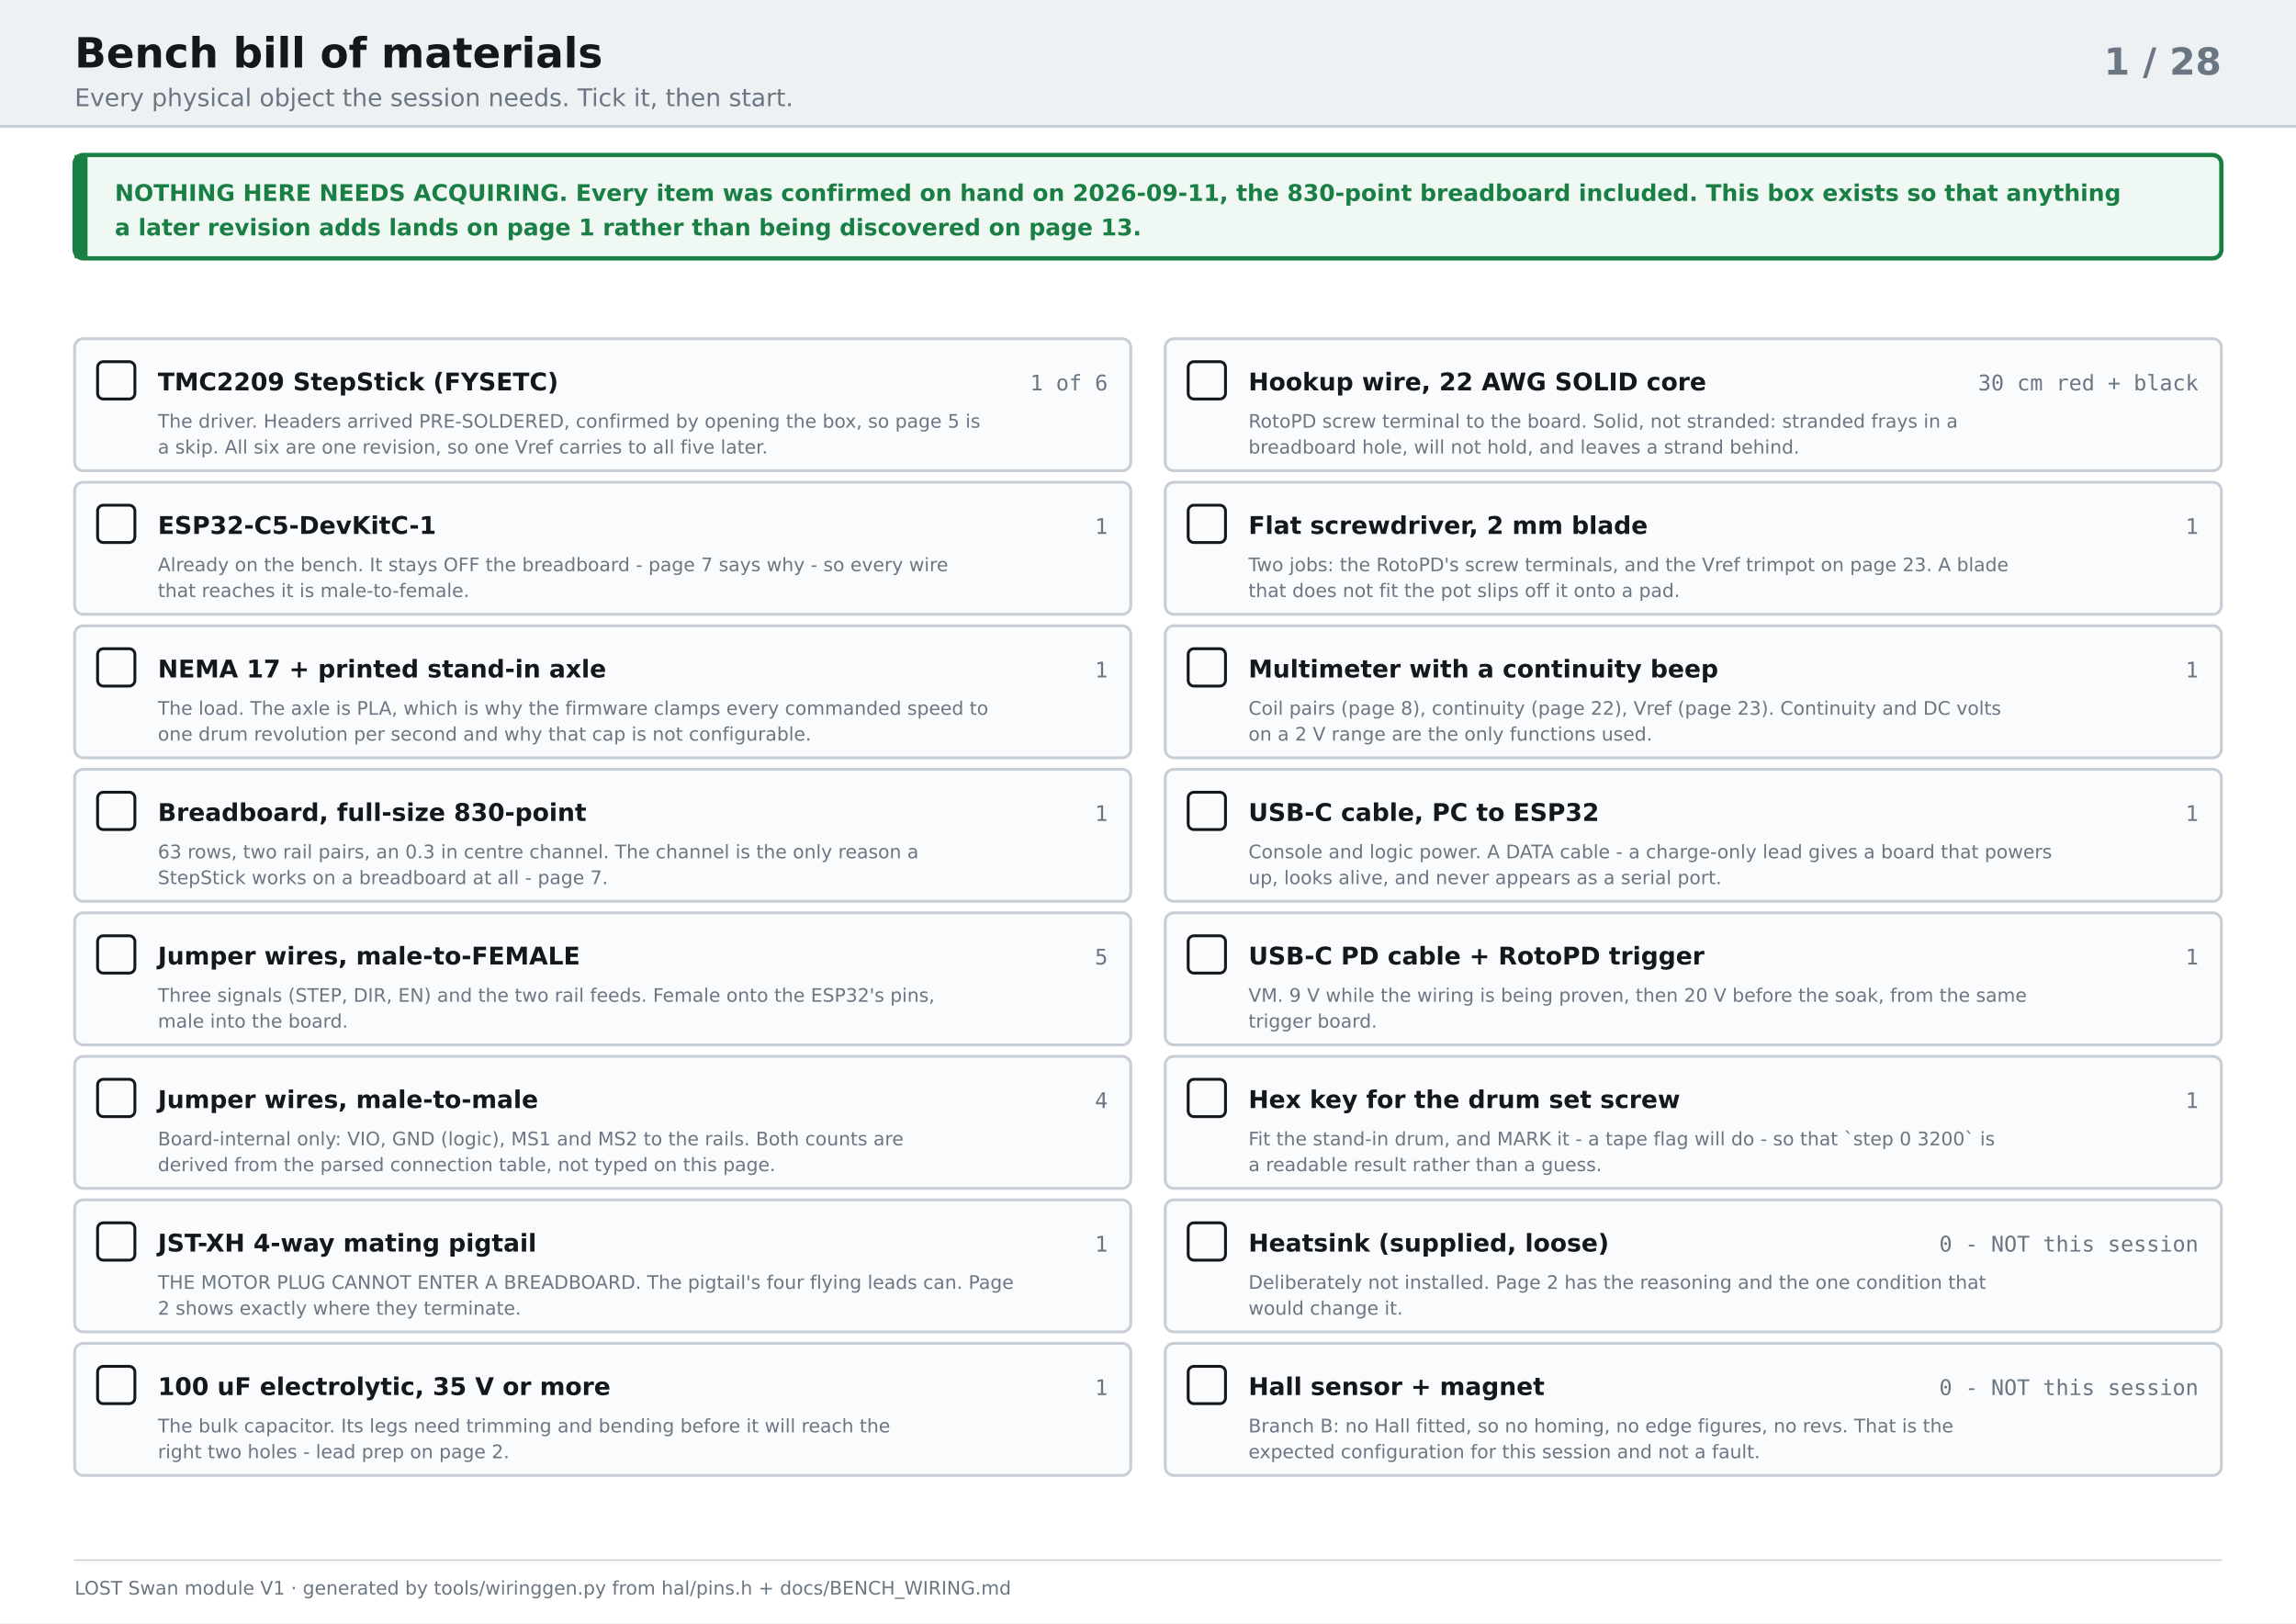
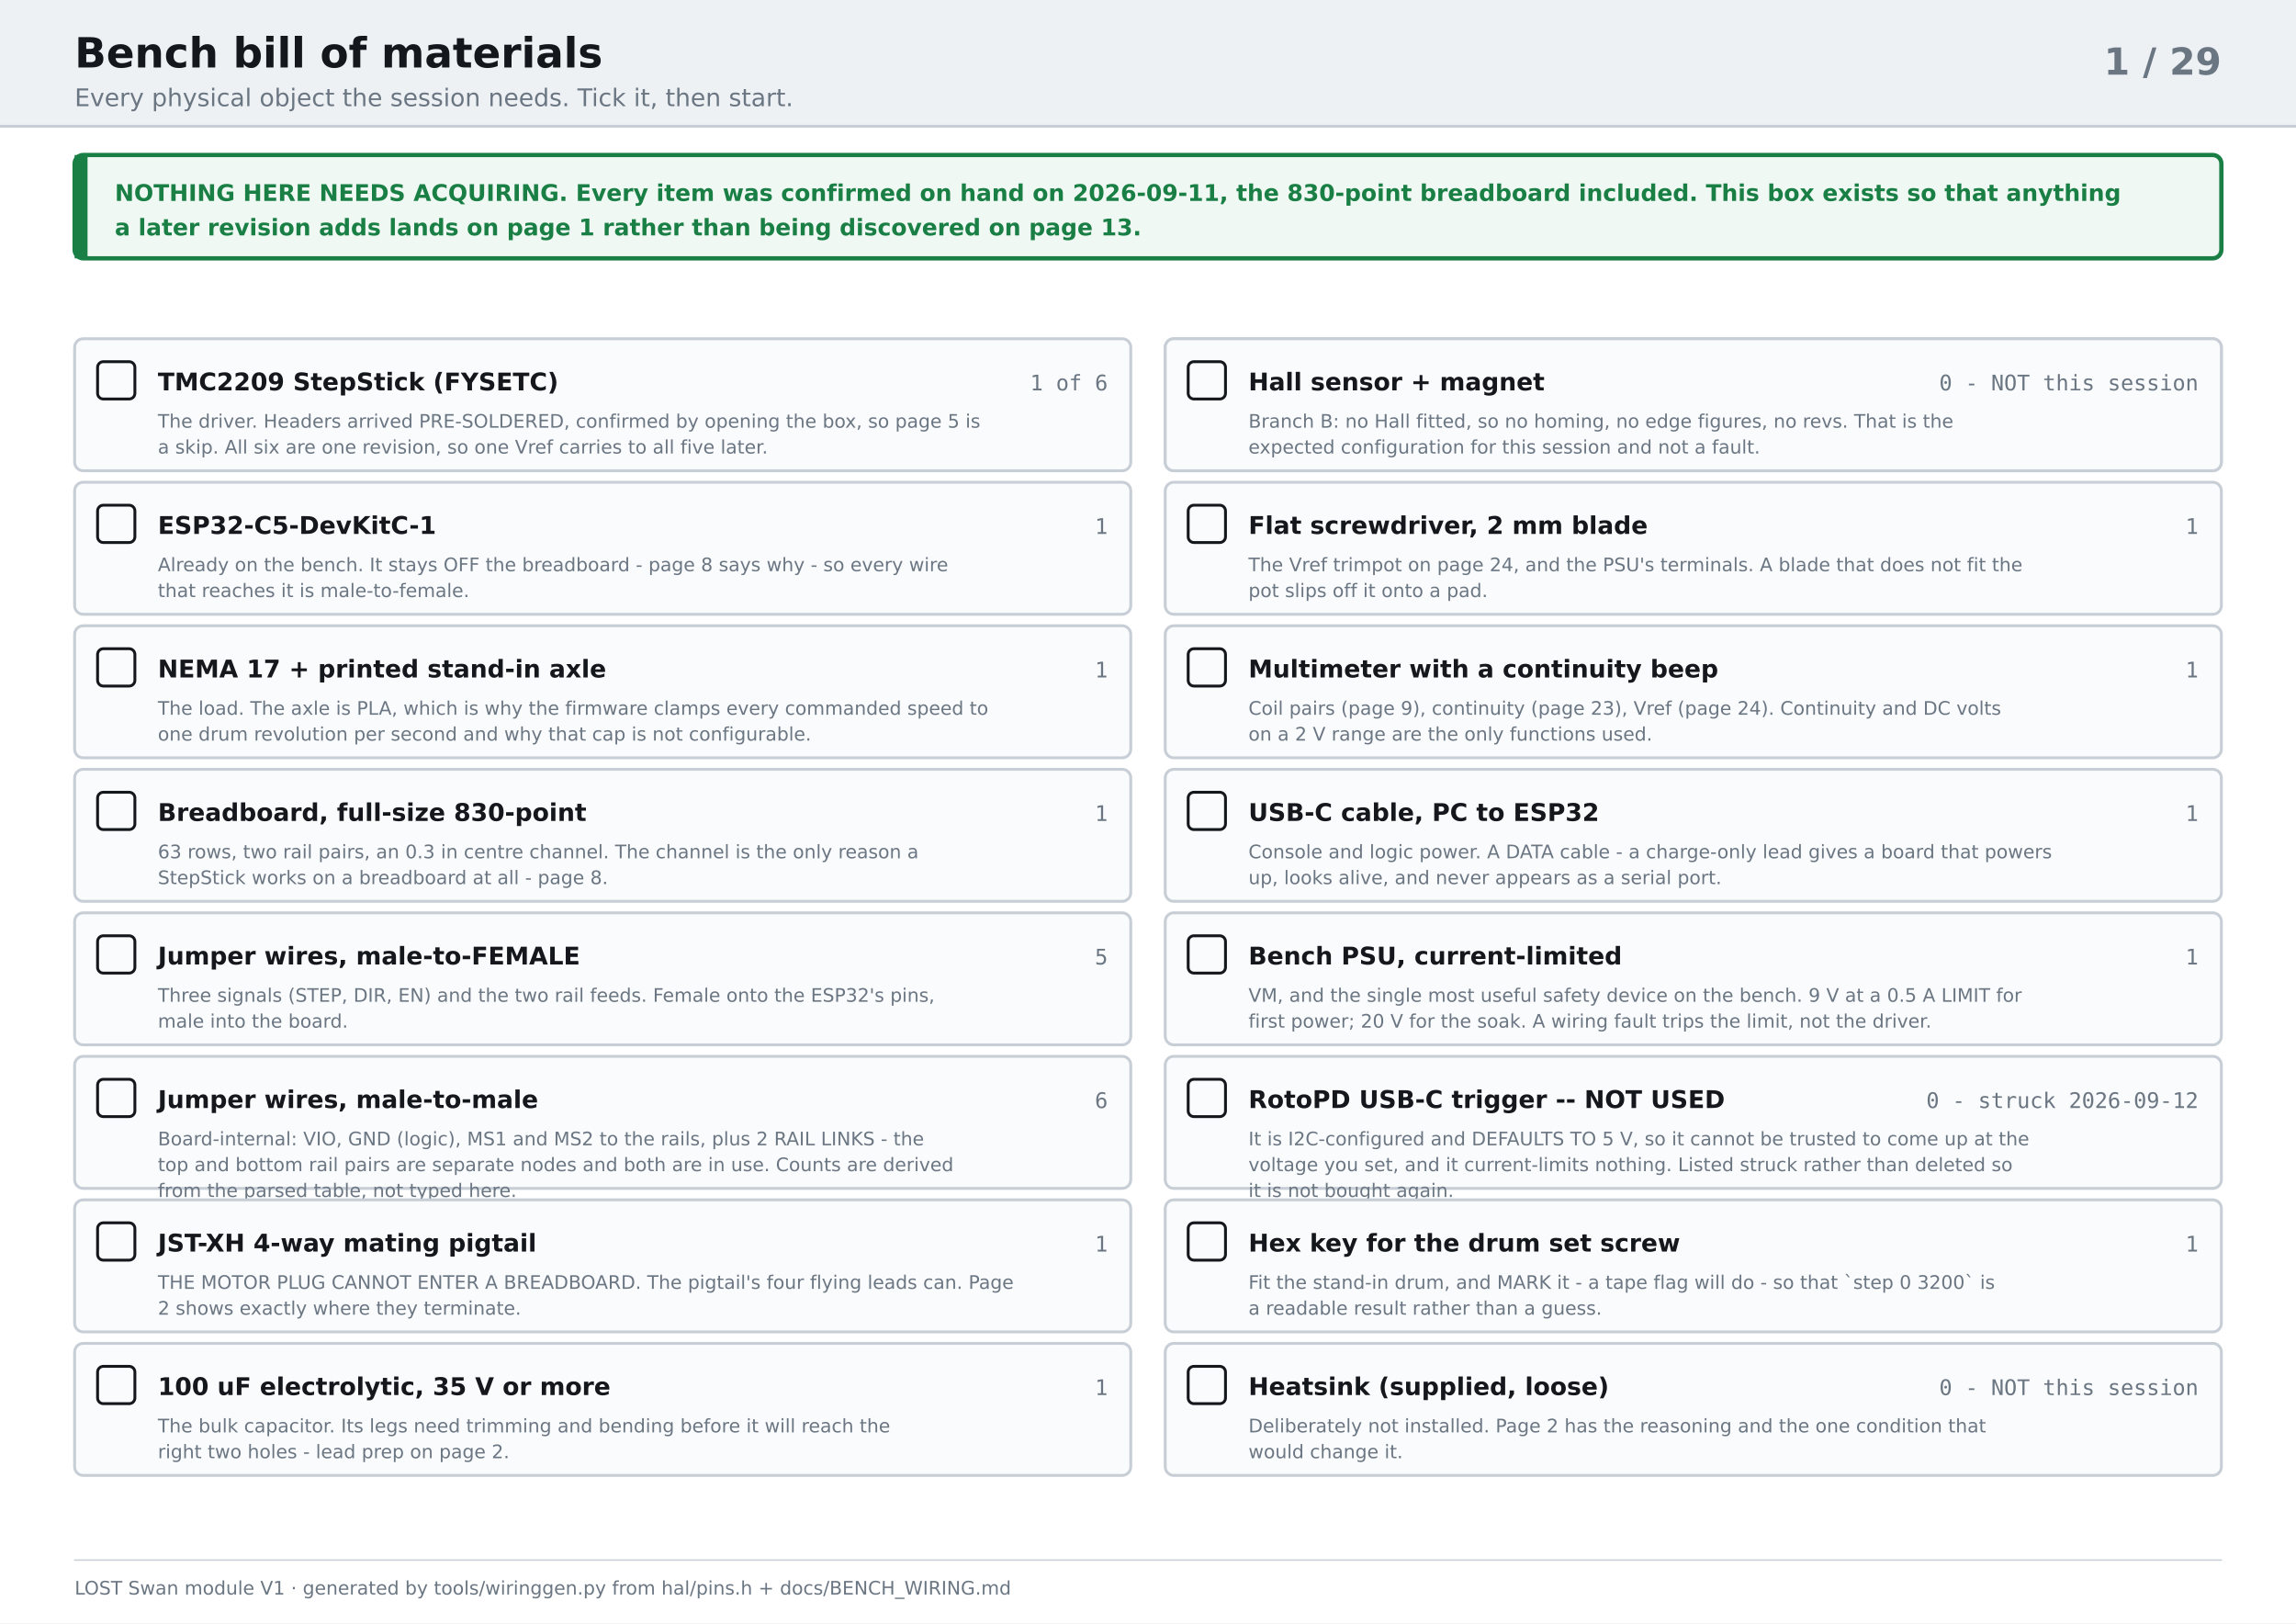
<svg xmlns="http://www.w3.org/2000/svg" width="1600" height="1131" viewBox="0 0 1600 1131">
  <rect width="1600" height="1131" fill="#ffffff" />
  <rect x="0" y="0" width="1600" height="88" fill="#eef1f4" />
  <line x1="0" y1="88" x2="1600" y2="88" stroke="#c7ced6" stroke-width="2" />
  <text x="52" y="47" font-family="DejaVu Sans, Verdana, Geneva, sans-serif" font-size="29" fill="#14181d" text-anchor="start" font-weight="bold">Bench bill of materials</text>
  <text x="52" y="74" font-family="DejaVu Sans, Verdana, Geneva, sans-serif" font-size="17" fill="#6b7683" text-anchor="start" font-weight="normal">Every physical object the session needs. Tick it, then start.</text>
-   <text x="1548" y="52" font-family="DejaVu Sans, Verdana, Geneva, sans-serif" font-size="26" fill="#6b7683" text-anchor="end" font-weight="bold">1 / 28</text>
+   <text x="1548" y="52" font-family="DejaVu Sans, Verdana, Geneva, sans-serif" font-size="26" fill="#6b7683" text-anchor="end" font-weight="bold">1 / 29</text>
  <rect x="52" y="108" width="1496" height="72" rx="6" fill="#eff8f2" stroke="#1a7f45" stroke-width="3" />
  <rect x="52" y="108" width="9" height="72" rx="0" fill="#1a7f45" stroke="none" stroke-width="2" />
  <text x="80" y="140" font-family="DejaVu Sans, Verdana, Geneva, sans-serif" font-size="16" fill="#1a7f45" text-anchor="start" font-weight="bold">NOTHING HERE NEEDS ACQUIRING. Every item was confirmed on hand on 2026-09-11, the 830-point breadboard included. This box exists so that anything</text>
  <text x="80" y="164" font-family="DejaVu Sans, Verdana, Geneva, sans-serif" font-size="16" fill="#1a7f45" text-anchor="start" font-weight="bold">a later revision adds lands on page 1 rather than being discovered on page 13.</text>
  <rect x="52" y="236" width="736" height="92" rx="6" fill="#fafbfc" stroke="#c7ced6" stroke-width="2" />
  <rect x="68" y="252" width="26" height="26" rx="4" fill="none" stroke="#14181d" stroke-width="2" />
  <text x="110" y="272" font-family="DejaVu Sans, Verdana, Geneva, sans-serif" font-size="17" fill="#14181d" text-anchor="start" font-weight="bold">TMC2209 StepStick (FYSETC)</text>
  <text x="772" y="272" font-family="DejaVu Sans Mono, Consolas, monospace" font-size="15" fill="#6b7683" text-anchor="end" font-weight="normal">1 of 6</text>
  <text x="110" y="298" font-family="DejaVu Sans, Verdana, Geneva, sans-serif" font-size="13" fill="#6b7683" text-anchor="start" font-weight="normal">The driver. Headers arrived PRE-SOLDERED, confirmed by opening the box, so page 5 is</text>
  <text x="110" y="316" font-family="DejaVu Sans, Verdana, Geneva, sans-serif" font-size="13" fill="#6b7683" text-anchor="start" font-weight="normal">a skip. All six are one revision, so one Vref carries to all five later.</text>
  <rect x="52" y="336" width="736" height="92" rx="6" fill="#fafbfc" stroke="#c7ced6" stroke-width="2" />
  <rect x="68" y="352" width="26" height="26" rx="4" fill="none" stroke="#14181d" stroke-width="2" />
  <text x="110" y="372" font-family="DejaVu Sans, Verdana, Geneva, sans-serif" font-size="17" fill="#14181d" text-anchor="start" font-weight="bold">ESP32-C5-DevKitC-1</text>
  <text x="772" y="372" font-family="DejaVu Sans Mono, Consolas, monospace" font-size="15" fill="#6b7683" text-anchor="end" font-weight="normal">1</text>
-   <text x="110" y="398" font-family="DejaVu Sans, Verdana, Geneva, sans-serif" font-size="13" fill="#6b7683" text-anchor="start" font-weight="normal">Already on the bench. It stays OFF the breadboard - page 7 says why - so every wire</text>
+   <text x="110" y="398" font-family="DejaVu Sans, Verdana, Geneva, sans-serif" font-size="13" fill="#6b7683" text-anchor="start" font-weight="normal">Already on the bench. It stays OFF the breadboard - page 8 says why - so every wire</text>
  <text x="110" y="416" font-family="DejaVu Sans, Verdana, Geneva, sans-serif" font-size="13" fill="#6b7683" text-anchor="start" font-weight="normal">that reaches it is male-to-female.</text>
  <rect x="52" y="436" width="736" height="92" rx="6" fill="#fafbfc" stroke="#c7ced6" stroke-width="2" />
  <rect x="68" y="452" width="26" height="26" rx="4" fill="none" stroke="#14181d" stroke-width="2" />
  <text x="110" y="472" font-family="DejaVu Sans, Verdana, Geneva, sans-serif" font-size="17" fill="#14181d" text-anchor="start" font-weight="bold">NEMA 17 + printed stand-in axle</text>
  <text x="772" y="472" font-family="DejaVu Sans Mono, Consolas, monospace" font-size="15" fill="#6b7683" text-anchor="end" font-weight="normal">1</text>
  <text x="110" y="498" font-family="DejaVu Sans, Verdana, Geneva, sans-serif" font-size="13" fill="#6b7683" text-anchor="start" font-weight="normal">The load. The axle is PLA, which is why the firmware clamps every commanded speed to</text>
  <text x="110" y="516" font-family="DejaVu Sans, Verdana, Geneva, sans-serif" font-size="13" fill="#6b7683" text-anchor="start" font-weight="normal">one drum revolution per second and why that cap is not configurable.</text>
  <rect x="52" y="536" width="736" height="92" rx="6" fill="#fafbfc" stroke="#c7ced6" stroke-width="2" />
  <rect x="68" y="552" width="26" height="26" rx="4" fill="none" stroke="#14181d" stroke-width="2" />
  <text x="110" y="572" font-family="DejaVu Sans, Verdana, Geneva, sans-serif" font-size="17" fill="#14181d" text-anchor="start" font-weight="bold">Breadboard, full-size 830-point</text>
  <text x="772" y="572" font-family="DejaVu Sans Mono, Consolas, monospace" font-size="15" fill="#6b7683" text-anchor="end" font-weight="normal">1</text>
  <text x="110" y="598" font-family="DejaVu Sans, Verdana, Geneva, sans-serif" font-size="13" fill="#6b7683" text-anchor="start" font-weight="normal">63 rows, two rail pairs, an 0.3 in centre channel. The channel is the only reason a</text>
-   <text x="110" y="616" font-family="DejaVu Sans, Verdana, Geneva, sans-serif" font-size="13" fill="#6b7683" text-anchor="start" font-weight="normal">StepStick works on a breadboard at all - page 7.</text>
+   <text x="110" y="616" font-family="DejaVu Sans, Verdana, Geneva, sans-serif" font-size="13" fill="#6b7683" text-anchor="start" font-weight="normal">StepStick works on a breadboard at all - page 8.</text>
  <rect x="52" y="636" width="736" height="92" rx="6" fill="#fafbfc" stroke="#c7ced6" stroke-width="2" />
  <rect x="68" y="652" width="26" height="26" rx="4" fill="none" stroke="#14181d" stroke-width="2" />
  <text x="110" y="672" font-family="DejaVu Sans, Verdana, Geneva, sans-serif" font-size="17" fill="#14181d" text-anchor="start" font-weight="bold">Jumper wires, male-to-FEMALE</text>
  <text x="772" y="672" font-family="DejaVu Sans Mono, Consolas, monospace" font-size="15" fill="#6b7683" text-anchor="end" font-weight="normal">5</text>
  <text x="110" y="698" font-family="DejaVu Sans, Verdana, Geneva, sans-serif" font-size="13" fill="#6b7683" text-anchor="start" font-weight="normal">Three signals (STEP, DIR, EN) and the two rail feeds. Female onto the ESP32's pins,</text>
  <text x="110" y="716" font-family="DejaVu Sans, Verdana, Geneva, sans-serif" font-size="13" fill="#6b7683" text-anchor="start" font-weight="normal">male into the board.</text>
  <rect x="52" y="736" width="736" height="92" rx="6" fill="#fafbfc" stroke="#c7ced6" stroke-width="2" />
  <rect x="68" y="752" width="26" height="26" rx="4" fill="none" stroke="#14181d" stroke-width="2" />
  <text x="110" y="772" font-family="DejaVu Sans, Verdana, Geneva, sans-serif" font-size="17" fill="#14181d" text-anchor="start" font-weight="bold">Jumper wires, male-to-male</text>
-   <text x="772" y="772" font-family="DejaVu Sans Mono, Consolas, monospace" font-size="15" fill="#6b7683" text-anchor="end" font-weight="normal">4</text>
-   <text x="110" y="798" font-family="DejaVu Sans, Verdana, Geneva, sans-serif" font-size="13" fill="#6b7683" text-anchor="start" font-weight="normal">Board-internal only: VIO, GND (logic), MS1 and MS2 to the rails. Both counts are</text>
-   <text x="110" y="816" font-family="DejaVu Sans, Verdana, Geneva, sans-serif" font-size="13" fill="#6b7683" text-anchor="start" font-weight="normal">derived from the parsed connection table, not typed on this page.</text>
+   <text x="772" y="772" font-family="DejaVu Sans Mono, Consolas, monospace" font-size="15" fill="#6b7683" text-anchor="end" font-weight="normal">6</text>
+   <text x="110" y="798" font-family="DejaVu Sans, Verdana, Geneva, sans-serif" font-size="13" fill="#6b7683" text-anchor="start" font-weight="normal">Board-internal: VIO, GND (logic), MS1 and MS2 to the rails, plus 2 RAIL LINKS - the</text>
+   <text x="110" y="816" font-family="DejaVu Sans, Verdana, Geneva, sans-serif" font-size="13" fill="#6b7683" text-anchor="start" font-weight="normal">top and bottom rail pairs are separate nodes and both are in use. Counts are derived</text>
+   <text x="110" y="834" font-family="DejaVu Sans, Verdana, Geneva, sans-serif" font-size="13" fill="#6b7683" text-anchor="start" font-weight="normal">from the parsed table, not typed here.</text>
  <rect x="52" y="836" width="736" height="92" rx="6" fill="#fafbfc" stroke="#c7ced6" stroke-width="2" />
  <rect x="68" y="852" width="26" height="26" rx="4" fill="none" stroke="#14181d" stroke-width="2" />
  <text x="110" y="872" font-family="DejaVu Sans, Verdana, Geneva, sans-serif" font-size="17" fill="#14181d" text-anchor="start" font-weight="bold">JST-XH 4-way mating pigtail</text>
  <text x="772" y="872" font-family="DejaVu Sans Mono, Consolas, monospace" font-size="15" fill="#6b7683" text-anchor="end" font-weight="normal">1</text>
  <text x="110" y="898" font-family="DejaVu Sans, Verdana, Geneva, sans-serif" font-size="13" fill="#6b7683" text-anchor="start" font-weight="normal">THE MOTOR PLUG CANNOT ENTER A BREADBOARD. The pigtail's four flying leads can. Page</text>
  <text x="110" y="916" font-family="DejaVu Sans, Verdana, Geneva, sans-serif" font-size="13" fill="#6b7683" text-anchor="start" font-weight="normal">2 shows exactly where they terminate.</text>
  <rect x="52" y="936" width="736" height="92" rx="6" fill="#fafbfc" stroke="#c7ced6" stroke-width="2" />
  <rect x="68" y="952" width="26" height="26" rx="4" fill="none" stroke="#14181d" stroke-width="2" />
  <text x="110" y="972" font-family="DejaVu Sans, Verdana, Geneva, sans-serif" font-size="17" fill="#14181d" text-anchor="start" font-weight="bold">100 uF electrolytic, 35 V or more</text>
  <text x="772" y="972" font-family="DejaVu Sans Mono, Consolas, monospace" font-size="15" fill="#6b7683" text-anchor="end" font-weight="normal">1</text>
  <text x="110" y="998" font-family="DejaVu Sans, Verdana, Geneva, sans-serif" font-size="13" fill="#6b7683" text-anchor="start" font-weight="normal">The bulk capacitor. Its legs need trimming and bending before it will reach the</text>
  <text x="110" y="1016" font-family="DejaVu Sans, Verdana, Geneva, sans-serif" font-size="13" fill="#6b7683" text-anchor="start" font-weight="normal">right two holes - lead prep on page 2.</text>
  <rect x="812" y="236" width="736" height="92" rx="6" fill="#fafbfc" stroke="#c7ced6" stroke-width="2" />
  <rect x="828" y="252" width="26" height="26" rx="4" fill="none" stroke="#14181d" stroke-width="2" />
  <text x="870" y="272" font-family="DejaVu Sans, Verdana, Geneva, sans-serif" font-size="17" fill="#14181d" text-anchor="start" font-weight="bold">Hookup wire, 22 AWG SOLID core</text>
  <text x="1532" y="272" font-family="DejaVu Sans Mono, Consolas, monospace" font-size="15" fill="#6b7683" text-anchor="end" font-weight="normal">30 cm red + black</text>
-   <text x="870" y="298" font-family="DejaVu Sans, Verdana, Geneva, sans-serif" font-size="13" fill="#6b7683" text-anchor="start" font-weight="normal">RotoPD screw terminal to the board. Solid, not stranded: stranded frays in a</text>
-   <text x="870" y="316" font-family="DejaVu Sans, Verdana, Geneva, sans-serif" font-size="13" fill="#6b7683" text-anchor="start" font-weight="normal">breadboard hole, will not hold, and leaves a strand behind.</text>
+   <text x="870" y="298" font-family="DejaVu Sans, Verdana, Geneva, sans-serif" font-size="13" fill="#6b7683" text-anchor="start" font-weight="normal">PSU terminal to the board. Solid, not stranded: stranded frays in a breadboard hole,</text>
+   <text x="870" y="316" font-family="DejaVu Sans, Verdana, Geneva, sans-serif" font-size="13" fill="#6b7683" text-anchor="start" font-weight="normal">will not hold, and leaves a strand behind.</text>
  <rect x="812" y="336" width="736" height="92" rx="6" fill="#fafbfc" stroke="#c7ced6" stroke-width="2" />
  <rect x="828" y="352" width="26" height="26" rx="4" fill="none" stroke="#14181d" stroke-width="2" />
  <text x="870" y="372" font-family="DejaVu Sans, Verdana, Geneva, sans-serif" font-size="17" fill="#14181d" text-anchor="start" font-weight="bold">Flat screwdriver, 2 mm blade</text>
  <text x="1532" y="372" font-family="DejaVu Sans Mono, Consolas, monospace" font-size="15" fill="#6b7683" text-anchor="end" font-weight="normal">1</text>
-   <text x="870" y="398" font-family="DejaVu Sans, Verdana, Geneva, sans-serif" font-size="13" fill="#6b7683" text-anchor="start" font-weight="normal">Two jobs: the RotoPD's screw terminals, and the Vref trimpot on page 23. A blade</text>
-   <text x="870" y="416" font-family="DejaVu Sans, Verdana, Geneva, sans-serif" font-size="13" fill="#6b7683" text-anchor="start" font-weight="normal">that does not fit the pot slips off it onto a pad.</text>
+   <text x="870" y="398" font-family="DejaVu Sans, Verdana, Geneva, sans-serif" font-size="13" fill="#6b7683" text-anchor="start" font-weight="normal">The Vref trimpot on page 24, and the PSU's terminals. A blade that does not fit the</text>
+   <text x="870" y="416" font-family="DejaVu Sans, Verdana, Geneva, sans-serif" font-size="13" fill="#6b7683" text-anchor="start" font-weight="normal">pot slips off it onto a pad.</text>
  <rect x="812" y="436" width="736" height="92" rx="6" fill="#fafbfc" stroke="#c7ced6" stroke-width="2" />
  <rect x="828" y="452" width="26" height="26" rx="4" fill="none" stroke="#14181d" stroke-width="2" />
  <text x="870" y="472" font-family="DejaVu Sans, Verdana, Geneva, sans-serif" font-size="17" fill="#14181d" text-anchor="start" font-weight="bold">Multimeter with a continuity beep</text>
  <text x="1532" y="472" font-family="DejaVu Sans Mono, Consolas, monospace" font-size="15" fill="#6b7683" text-anchor="end" font-weight="normal">1</text>
-   <text x="870" y="498" font-family="DejaVu Sans, Verdana, Geneva, sans-serif" font-size="13" fill="#6b7683" text-anchor="start" font-weight="normal">Coil pairs (page 8), continuity (page 22), Vref (page 23). Continuity and DC volts</text>
+   <text x="870" y="498" font-family="DejaVu Sans, Verdana, Geneva, sans-serif" font-size="13" fill="#6b7683" text-anchor="start" font-weight="normal">Coil pairs (page 9), continuity (page 23), Vref (page 24). Continuity and DC volts</text>
  <text x="870" y="516" font-family="DejaVu Sans, Verdana, Geneva, sans-serif" font-size="13" fill="#6b7683" text-anchor="start" font-weight="normal">on a 2 V range are the only functions used.</text>
  <rect x="812" y="536" width="736" height="92" rx="6" fill="#fafbfc" stroke="#c7ced6" stroke-width="2" />
  <rect x="828" y="552" width="26" height="26" rx="4" fill="none" stroke="#14181d" stroke-width="2" />
  <text x="870" y="572" font-family="DejaVu Sans, Verdana, Geneva, sans-serif" font-size="17" fill="#14181d" text-anchor="start" font-weight="bold">USB-C cable, PC to ESP32</text>
  <text x="1532" y="572" font-family="DejaVu Sans Mono, Consolas, monospace" font-size="15" fill="#6b7683" text-anchor="end" font-weight="normal">1</text>
  <text x="870" y="598" font-family="DejaVu Sans, Verdana, Geneva, sans-serif" font-size="13" fill="#6b7683" text-anchor="start" font-weight="normal">Console and logic power. A DATA cable - a charge-only lead gives a board that powers</text>
  <text x="870" y="616" font-family="DejaVu Sans, Verdana, Geneva, sans-serif" font-size="13" fill="#6b7683" text-anchor="start" font-weight="normal">up, looks alive, and never appears as a serial port.</text>
  <rect x="812" y="636" width="736" height="92" rx="6" fill="#fafbfc" stroke="#c7ced6" stroke-width="2" />
  <rect x="828" y="652" width="26" height="26" rx="4" fill="none" stroke="#14181d" stroke-width="2" />
-   <text x="870" y="672" font-family="DejaVu Sans, Verdana, Geneva, sans-serif" font-size="17" fill="#14181d" text-anchor="start" font-weight="bold">USB-C PD cable + RotoPD trigger</text>
+   <text x="870" y="672" font-family="DejaVu Sans, Verdana, Geneva, sans-serif" font-size="17" fill="#14181d" text-anchor="start" font-weight="bold">Bench PSU, current-limited</text>
  <text x="1532" y="672" font-family="DejaVu Sans Mono, Consolas, monospace" font-size="15" fill="#6b7683" text-anchor="end" font-weight="normal">1</text>
-   <text x="870" y="698" font-family="DejaVu Sans, Verdana, Geneva, sans-serif" font-size="13" fill="#6b7683" text-anchor="start" font-weight="normal">VM. 9 V while the wiring is being proven, then 20 V before the soak, from the same</text>
-   <text x="870" y="716" font-family="DejaVu Sans, Verdana, Geneva, sans-serif" font-size="13" fill="#6b7683" text-anchor="start" font-weight="normal">trigger board.</text>
+   <text x="870" y="698" font-family="DejaVu Sans, Verdana, Geneva, sans-serif" font-size="13" fill="#6b7683" text-anchor="start" font-weight="normal">VM, and the single most useful safety device on the bench. 9 V at a 0.5 A LIMIT for</text>
+   <text x="870" y="716" font-family="DejaVu Sans, Verdana, Geneva, sans-serif" font-size="13" fill="#6b7683" text-anchor="start" font-weight="normal">first power; 20 V for the soak. A wiring fault trips the limit, not the driver.</text>
  <rect x="812" y="736" width="736" height="92" rx="6" fill="#fafbfc" stroke="#c7ced6" stroke-width="2" />
  <rect x="828" y="752" width="26" height="26" rx="4" fill="none" stroke="#14181d" stroke-width="2" />
-   <text x="870" y="772" font-family="DejaVu Sans, Verdana, Geneva, sans-serif" font-size="17" fill="#14181d" text-anchor="start" font-weight="bold">Hex key for the drum set screw</text>
-   <text x="1532" y="772" font-family="DejaVu Sans Mono, Consolas, monospace" font-size="15" fill="#6b7683" text-anchor="end" font-weight="normal">1</text>
-   <text x="870" y="798" font-family="DejaVu Sans, Verdana, Geneva, sans-serif" font-size="13" fill="#6b7683" text-anchor="start" font-weight="normal">Fit the stand-in drum, and MARK it - a tape flag will do - so that `step 0 3200` is</text>
-   <text x="870" y="816" font-family="DejaVu Sans, Verdana, Geneva, sans-serif" font-size="13" fill="#6b7683" text-anchor="start" font-weight="normal">a readable result rather than a guess.</text>
+   <text x="870" y="772" font-family="DejaVu Sans, Verdana, Geneva, sans-serif" font-size="17" fill="#14181d" text-anchor="start" font-weight="bold">RotoPD USB-C trigger  --  NOT USED</text>
+   <text x="1532" y="772" font-family="DejaVu Sans Mono, Consolas, monospace" font-size="15" fill="#6b7683" text-anchor="end" font-weight="normal">0  -  struck 2026-09-12</text>
+   <text x="870" y="798" font-family="DejaVu Sans, Verdana, Geneva, sans-serif" font-size="13" fill="#6b7683" text-anchor="start" font-weight="normal">It is I2C-configured and DEFAULTS TO 5 V, so it cannot be trusted to come up at the</text>
+   <text x="870" y="816" font-family="DejaVu Sans, Verdana, Geneva, sans-serif" font-size="13" fill="#6b7683" text-anchor="start" font-weight="normal">voltage you set, and it current-limits nothing. Listed struck rather than deleted so</text>
+   <text x="870" y="834" font-family="DejaVu Sans, Verdana, Geneva, sans-serif" font-size="13" fill="#6b7683" text-anchor="start" font-weight="normal">it is not bought again.</text>
  <rect x="812" y="836" width="736" height="92" rx="6" fill="#fafbfc" stroke="#c7ced6" stroke-width="2" />
  <rect x="828" y="852" width="26" height="26" rx="4" fill="none" stroke="#14181d" stroke-width="2" />
-   <text x="870" y="872" font-family="DejaVu Sans, Verdana, Geneva, sans-serif" font-size="17" fill="#14181d" text-anchor="start" font-weight="bold">Heatsink (supplied, loose)</text>
-   <text x="1532" y="872" font-family="DejaVu Sans Mono, Consolas, monospace" font-size="15" fill="#6b7683" text-anchor="end" font-weight="normal">0  -  NOT this session</text>
-   <text x="870" y="898" font-family="DejaVu Sans, Verdana, Geneva, sans-serif" font-size="13" fill="#6b7683" text-anchor="start" font-weight="normal">Deliberately not installed. Page 2 has the reasoning and the one condition that</text>
-   <text x="870" y="916" font-family="DejaVu Sans, Verdana, Geneva, sans-serif" font-size="13" fill="#6b7683" text-anchor="start" font-weight="normal">would change it.</text>
+   <text x="870" y="872" font-family="DejaVu Sans, Verdana, Geneva, sans-serif" font-size="17" fill="#14181d" text-anchor="start" font-weight="bold">Hex key for the drum set screw</text>
+   <text x="1532" y="872" font-family="DejaVu Sans Mono, Consolas, monospace" font-size="15" fill="#6b7683" text-anchor="end" font-weight="normal">1</text>
+   <text x="870" y="898" font-family="DejaVu Sans, Verdana, Geneva, sans-serif" font-size="13" fill="#6b7683" text-anchor="start" font-weight="normal">Fit the stand-in drum, and MARK it - a tape flag will do - so that `step 0 3200` is</text>
+   <text x="870" y="916" font-family="DejaVu Sans, Verdana, Geneva, sans-serif" font-size="13" fill="#6b7683" text-anchor="start" font-weight="normal">a readable result rather than a guess.</text>
  <rect x="812" y="936" width="736" height="92" rx="6" fill="#fafbfc" stroke="#c7ced6" stroke-width="2" />
  <rect x="828" y="952" width="26" height="26" rx="4" fill="none" stroke="#14181d" stroke-width="2" />
-   <text x="870" y="972" font-family="DejaVu Sans, Verdana, Geneva, sans-serif" font-size="17" fill="#14181d" text-anchor="start" font-weight="bold">Hall sensor + magnet</text>
+   <text x="870" y="972" font-family="DejaVu Sans, Verdana, Geneva, sans-serif" font-size="17" fill="#14181d" text-anchor="start" font-weight="bold">Heatsink (supplied, loose)</text>
  <text x="1532" y="972" font-family="DejaVu Sans Mono, Consolas, monospace" font-size="15" fill="#6b7683" text-anchor="end" font-weight="normal">0  -  NOT this session</text>
-   <text x="870" y="998" font-family="DejaVu Sans, Verdana, Geneva, sans-serif" font-size="13" fill="#6b7683" text-anchor="start" font-weight="normal">Branch B: no Hall fitted, so no homing, no edge figures, no revs. That is the</text>
-   <text x="870" y="1016" font-family="DejaVu Sans, Verdana, Geneva, sans-serif" font-size="13" fill="#6b7683" text-anchor="start" font-weight="normal">expected configuration for this session and not a fault.</text>
+   <text x="870" y="998" font-family="DejaVu Sans, Verdana, Geneva, sans-serif" font-size="13" fill="#6b7683" text-anchor="start" font-weight="normal">Deliberately not installed. Page 2 has the reasoning and the one condition that</text>
+   <text x="870" y="1016" font-family="DejaVu Sans, Verdana, Geneva, sans-serif" font-size="13" fill="#6b7683" text-anchor="start" font-weight="normal">would change it.</text>
+   <rect x="812" y="236" width="736" height="92" rx="6" fill="#fafbfc" stroke="#c7ced6" stroke-width="2" />
+   <rect x="828" y="252" width="26" height="26" rx="4" fill="none" stroke="#14181d" stroke-width="2" />
+   <text x="870" y="272" font-family="DejaVu Sans, Verdana, Geneva, sans-serif" font-size="17" fill="#14181d" text-anchor="start" font-weight="bold">Hall sensor + magnet</text>
+   <text x="1532" y="272" font-family="DejaVu Sans Mono, Consolas, monospace" font-size="15" fill="#6b7683" text-anchor="end" font-weight="normal">0  -  NOT this session</text>
+   <text x="870" y="298" font-family="DejaVu Sans, Verdana, Geneva, sans-serif" font-size="13" fill="#6b7683" text-anchor="start" font-weight="normal">Branch B: no Hall fitted, so no homing, no edge figures, no revs. That is the</text>
+   <text x="870" y="316" font-family="DejaVu Sans, Verdana, Geneva, sans-serif" font-size="13" fill="#6b7683" text-anchor="start" font-weight="normal">expected configuration for this session and not a fault.</text>
  <line x1="52" y1="1087" x2="1548" y2="1087" stroke="#c7ced6" stroke-width="1" stroke-linecap="round" />
  <text x="52" y="1111" font-family="DejaVu Sans, Verdana, Geneva, sans-serif" font-size="13" fill="#6b7683" text-anchor="start" font-weight="normal">LOST Swan  module V1  ·  generated by tools/wiringgen.py from hal/pins.h + docs/BENCH_WIRING.md</text>
</svg>
